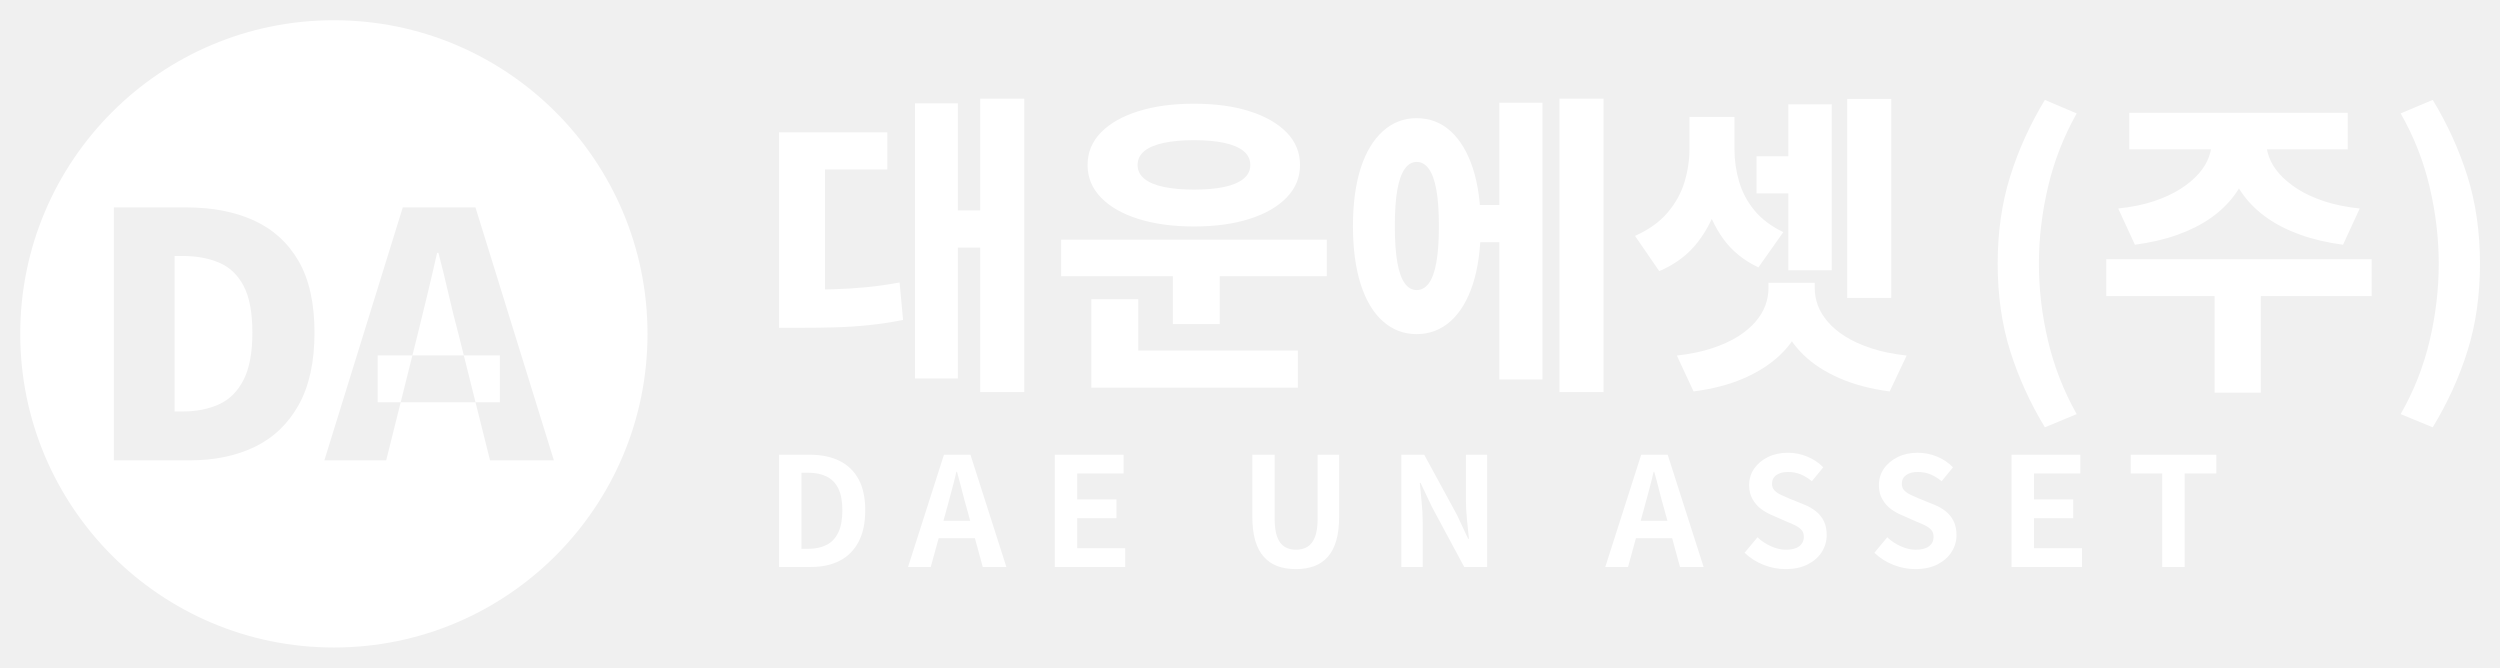
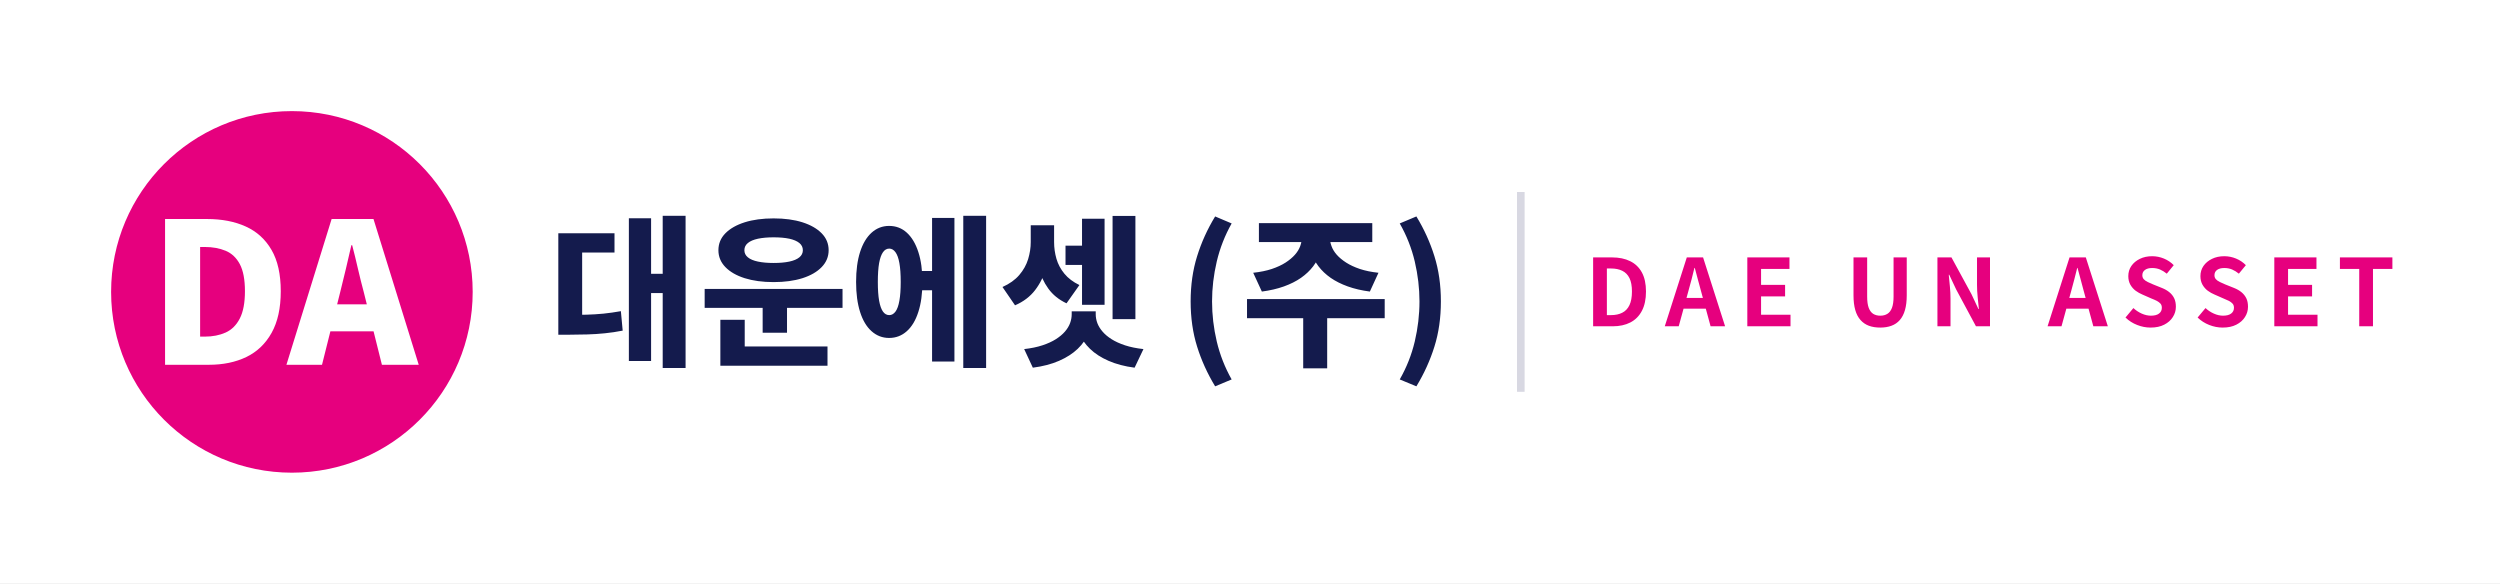
- <svg xmlns="http://www.w3.org/2000/svg" viewBox="0 0 494.2 132" width="494.2" height="132" role="img" aria-label="대운에셋 주식회사 DAE UN ASSET">
-   <path fill-rule="evenodd" d="M4 66A62 62 0 1 0 128 66A62 62 0 1 0 4 66ZM22.51 91V41H36.87Q44.52 41 50.19 43.58Q55.87 46.17 59.02 51.6Q62.17 57.04 62.17 65.77Q62.17 74.42 59.05 80.03Q55.93 85.63 50.4 88.32Q44.86 91 37.54 91ZM34.52 81.34H36.13Q40.16 81.34 43.28 79.93Q46.4 78.52 48.15 75.09Q49.89 71.67 49.89 65.77Q49.89 59.79 48.15 56.5Q46.4 53.21 43.28 51.91Q40.16 50.6 36.13 50.6H34.52ZM64.12 91 79.62 41H93.99L109.49 91H96.87L90.63 66.03Q89.62 62.28 88.65 58.05Q87.68 53.82 86.67 49.99H86.4Q85.53 53.89 84.52 58.08Q83.52 62.28 82.58 66.03L76.34 91ZM74.66 79.52V70.26H98.82V79.52Z" fill="#FFFFFF" />
-   <path d="M193.77 19.5H202.48V77.5H193.77ZM186.61 41.59H195.82V48.94H186.61ZM180.88 20.43H189.35V74.82H180.88ZM154 57.27H158.17Q161.53 57.27 164.77 57.18Q168 57.09 171.21 56.78Q174.41 56.47 177.83 55.84L178.52 63.25Q175.03 63.93 171.7 64.28Q168.38 64.62 165.05 64.71Q161.72 64.8 158.17 64.8H154ZM154 26.16H175.41V33.5H163.09V60.88H154ZM209.76 47.38H262.28V54.6H209.76ZM231.85 52.11H241.12V64.06H231.85ZM215.73 69.29H256.56V76.63H215.73ZM215.73 59.14H225.01V71.09H215.73ZM236.02 20.5Q242.31 20.5 247.01 21.99Q251.7 23.48 254.35 26.19Q256.99 28.9 256.99 32.63Q256.99 36.3 254.35 39.04Q251.7 41.78 247.01 43.27Q242.31 44.77 236.02 44.77Q229.74 44.77 225.01 43.27Q220.28 41.78 217.63 39.04Q214.99 36.3 214.99 32.63Q214.99 28.9 217.63 26.19Q220.28 23.48 225.01 21.99Q229.74 20.5 236.02 20.5ZM236.02 27.71Q232.6 27.71 230.08 28.24Q227.56 28.77 226.22 29.86Q224.88 30.95 224.88 32.63Q224.88 34.25 226.22 35.34Q227.56 36.43 230.08 36.96Q232.6 37.48 236.02 37.48Q239.51 37.48 242 36.96Q244.48 36.43 245.82 35.34Q247.16 34.25 247.16 32.63Q247.16 30.95 245.82 29.86Q244.48 28.77 242 28.24Q239.51 27.71 236.02 27.71ZM290.1 40.53H299.25V47.88H290.1ZM308.27 19.5H316.98V77.5H308.27ZM296.39 20.31H304.91V75.01H296.39ZM280.02 23.36Q283.94 23.36 286.77 25.94Q289.6 28.52 291.16 33.28Q292.71 38.05 292.71 44.7Q292.71 51.36 291.16 56.15Q289.6 60.95 286.74 63.5Q283.88 66.05 280.02 66.05Q276.22 66.05 273.36 63.5Q270.5 60.95 268.97 56.15Q267.45 51.36 267.45 44.7Q267.45 38.05 268.97 33.28Q270.5 28.52 273.36 25.94Q276.22 23.36 280.02 23.36ZM280.08 32.01Q278.65 32.01 277.69 33.38Q276.72 34.75 276.22 37.52Q275.73 40.29 275.73 44.7Q275.73 49.06 276.22 51.86Q276.72 54.66 277.69 56Q278.65 57.34 280.08 57.34Q281.45 57.34 282.45 56Q283.44 54.66 283.94 51.86Q284.44 49.06 284.44 44.7Q284.44 40.29 283.94 37.52Q283.44 34.75 282.45 33.38Q281.45 32.01 280.08 32.01ZM347.23 30.89H355.94V38.23H347.23ZM365.15 19.56H373.86V58.89H365.15ZM353.52 20.62H362.1V53.42H353.52ZM349.59 55.91H357.44V57.03Q357.44 60.76 356.07 64.12Q354.7 67.48 351.87 70.19Q349.03 72.89 344.77 74.76Q340.51 76.63 334.78 77.38L331.48 70.28Q335.41 69.85 338.42 68.85Q341.44 67.85 343.56 66.52Q345.67 65.18 347.01 63.62Q348.35 62.07 348.97 60.39Q349.59 58.71 349.59 57.03ZM350.96 55.91H358.74V57.03Q358.74 58.71 359.36 60.39Q359.99 62.07 361.33 63.62Q362.66 65.18 364.78 66.52Q366.89 67.85 369.91 68.85Q372.93 69.85 376.91 70.28L373.55 77.38Q367.89 76.63 363.63 74.76Q359.36 72.89 356.56 70.19Q353.76 67.48 352.36 64.12Q350.96 60.76 350.96 57.03ZM333.97 23.11H341.13V29.52Q341.13 34.56 339.82 39.32Q338.52 44.08 335.65 47.82Q332.79 51.55 328 53.6L323.21 46.63Q327.25 44.83 329.62 42.06Q331.98 39.29 332.98 36.02Q333.97 32.76 333.97 29.52ZM335.84 23.11H342.87V29.52Q342.87 32.76 343.78 35.87Q344.68 38.98 346.79 41.56Q348.91 44.14 352.52 45.89L347.6 52.86Q343.25 50.8 340.66 47.22Q338.08 43.65 336.96 39.07Q335.84 34.5 335.84 29.52ZM404.23 84.47Q399.82 77.19 397.36 69.35Q394.9 61.51 394.9 52.11Q394.9 42.77 397.36 34.9Q399.82 27.03 404.23 19.75L410.52 22.42Q406.66 29.27 404.86 36.92Q403.05 44.58 403.05 52.11Q403.05 59.76 404.86 67.39Q406.66 75.01 410.52 81.86ZM437.28 26.16H445.24V27.65Q445.24 30.7 444.34 33.5Q443.44 36.3 441.57 38.76Q439.71 41.22 436.94 43.15Q434.17 45.08 430.43 46.42Q426.7 47.75 422.03 48.38L418.73 41.22Q422.78 40.78 425.83 39.76Q428.88 38.73 431.06 37.33Q433.23 35.93 434.63 34.34Q436.03 32.76 436.66 31.01Q437.28 29.27 437.28 27.65ZM439.95 26.16H447.92V27.65Q447.92 29.27 448.54 31.01Q449.17 32.76 450.57 34.34Q451.97 35.93 454.14 37.33Q456.32 38.73 459.37 39.76Q462.42 40.78 466.47 41.22L463.17 48.38Q458.5 47.75 454.77 46.42Q451.03 45.08 448.26 43.15Q445.49 41.22 443.63 38.76Q441.76 36.3 440.86 33.5Q439.95 30.7 439.95 27.65ZM437.78 56.53H446.92V77.62H437.78ZM416.37 51.24H468.83V58.52H416.37ZM420.91 22.3H464.1V29.52H420.91ZM480.9 84.47 474.56 81.86Q478.48 75.01 480.28 67.39Q482.09 59.76 482.09 52.11Q482.09 44.58 480.28 36.92Q478.48 29.27 474.56 22.42L480.9 19.75Q485.32 27.03 487.78 34.9Q490.24 42.77 490.24 52.11Q490.24 61.51 487.78 69.35Q485.32 77.19 480.9 84.47Z" fill="#FFFFFF" />
-   <path d="M154 112.08V89.89H160.08Q163.49 89.89 165.93 91.09Q168.38 92.29 169.71 94.71Q171.04 97.14 171.04 100.88Q171.04 104.62 169.72 107.11Q168.4 109.6 166.01 110.84Q163.61 112.08 160.32 112.08ZM158.43 108.49H159.78Q161.88 108.49 163.39 107.72Q164.9 106.96 165.71 105.27Q166.52 103.58 166.52 100.88Q166.52 98.18 165.71 96.55Q164.9 94.92 163.39 94.19Q161.88 93.45 159.78 93.45H158.43ZM179.5 112.08 186.6 89.89H191.84L198.94 112.08H194.27L191.12 100.52Q190.61 98.78 190.15 96.91Q189.68 95.04 189.18 93.27H189.06Q188.64 95.07 188.14 96.93Q187.65 98.78 187.17 100.52L183.99 112.08ZM183.9 106.39V102.95H194.45V106.39ZM208.51 112.08V89.89H222.11V93.6H212.94V98.72H220.7V102.44H212.94V108.37H222.43V112.08ZM256.19 112.5Q254.12 112.5 252.54 111.92Q250.95 111.33 249.83 110.07Q248.7 108.82 248.13 106.84Q247.56 104.86 247.56 102.11V89.89H251.97V102.5Q251.97 104.8 252.48 106.15Q252.99 107.5 253.93 108.08Q254.87 108.67 256.19 108.67Q257.51 108.67 258.47 108.08Q259.42 107.5 259.95 106.15Q260.47 104.8 260.47 102.5V89.89H264.72V102.11Q264.72 104.86 264.16 106.84Q263.59 108.82 262.48 110.07Q261.37 111.33 259.78 111.92Q258.2 112.5 256.19 112.5ZM277.02 112.08V89.89H281.54L287.98 101.72L290.23 106.51H290.38Q290.2 104.77 289.99 102.71Q289.78 100.64 289.78 98.75V89.89H293.97V112.08H289.45L283.07 100.22L280.82 95.46H280.67Q280.82 97.26 281.03 99.26Q281.24 101.27 281.24 103.19V112.08ZM317.33 112.08 324.43 89.89H329.67L336.77 112.08H332.1L328.95 100.52Q328.44 98.78 327.98 96.91Q327.52 95.04 327.01 93.27H326.89Q326.47 95.07 325.97 96.93Q325.48 98.78 325 100.52L321.83 112.08ZM321.74 106.39V102.95H332.28V106.39ZM352.96 112.5Q350.74 112.5 348.62 111.66Q346.49 110.82 344.87 109.27L347.42 106.21Q348.59 107.32 350.1 107.99Q351.61 108.67 353.05 108.67Q354.79 108.67 355.68 107.98Q356.58 107.29 356.58 106.12Q356.58 105.28 356.15 104.79Q355.71 104.29 354.97 103.9Q354.22 103.52 353.23 103.13L350.29 101.84Q349.19 101.39 348.15 100.63Q347.12 99.86 346.45 98.69Q345.77 97.53 345.77 95.91Q345.77 94.08 346.76 92.64Q347.75 91.21 349.48 90.35Q351.22 89.5 353.44 89.5Q355.41 89.5 357.24 90.25Q359.07 91 360.42 92.38L358.17 95.13Q357.12 94.26 355.98 93.78Q354.85 93.3 353.44 93.3Q352 93.3 351.15 93.92Q350.29 94.53 350.29 95.64Q350.29 96.42 350.77 96.93Q351.25 97.44 352.03 97.81Q352.81 98.18 353.74 98.57L356.64 99.74Q357.99 100.28 358.99 101.09Q360 101.9 360.55 103.04Q361.1 104.17 361.1 105.79Q361.1 107.59 360.13 109.12Q359.16 110.64 357.35 111.57Q355.53 112.5 352.96 112.5ZM378.61 112.5Q376.39 112.5 374.27 111.66Q372.14 110.82 370.53 109.27L373.07 106.21Q374.24 107.32 375.75 107.99Q377.26 108.67 378.7 108.67Q380.44 108.67 381.34 107.98Q382.23 107.29 382.23 106.12Q382.23 105.28 381.8 104.79Q381.37 104.29 380.62 103.9Q379.87 103.52 378.88 103.13L375.95 101.84Q374.84 101.39 373.8 100.63Q372.77 99.86 372.1 98.69Q371.42 97.53 371.42 95.91Q371.42 94.08 372.41 92.64Q373.4 91.21 375.14 90.35Q376.87 89.5 379.09 89.5Q381.07 89.5 382.89 90.25Q384.72 91 386.07 92.38L383.82 95.13Q382.77 94.26 381.64 93.78Q380.5 93.3 379.09 93.3Q377.65 93.3 376.8 93.92Q375.95 94.53 375.95 95.64Q375.95 96.42 376.42 96.93Q376.9 97.44 377.68 97.81Q378.46 98.18 379.39 98.57L382.29 99.74Q383.64 100.28 384.65 101.09Q385.65 101.9 386.2 103.04Q386.76 104.17 386.76 105.79Q386.76 107.59 385.78 109.12Q384.81 110.64 383 111.57Q381.19 112.5 378.61 112.5ZM397.64 112.08V89.89H411.24V93.6H402.08V98.72H409.83V102.44H402.08V108.37H411.57V112.08ZM427.43 112.08V93.6H421.2V89.89H438.12V93.6H431.86V112.08Z" fill="#FFFFFF" />
+ <svg xmlns="http://www.w3.org/2000/svg" viewBox="0 0 325.8 76" width="325.8" height="76" role="img" aria-label="대운에셋 주식회사 DAE UN ASSET">
+   <rect width="325.8" height="76" fill="#FFFFFF" />
+   <g transform="translate(12 12) scale(0.62)">
+     <circle cx="42" cy="42" r="38" fill="#E6007E" />
+     <path d="M15.34 57.32V26.68H24.15Q28.84 26.68 32.31 28.26Q35.79 29.84 37.72 33.18Q39.66 36.51 39.66 41.86Q39.66 47.16 37.74 50.6Q35.83 54.03 32.44 55.68Q29.04 57.32 24.56 57.32ZM22.71 51.4H23.7Q26.16 51.4 28.08 50.54Q29.99 49.67 31.06 47.57Q32.13 45.48 32.13 41.86Q32.13 38.2 31.06 36.18Q29.99 34.16 28.08 33.36Q26.16 32.56 23.7 32.56H22.71ZM40.85 57.32 50.35 26.68H59.15L68.66 57.32H60.92L57.1 42.02Q56.48 39.72 55.88 37.13Q55.29 34.53 54.67 32.19H54.5Q53.97 34.58 53.35 37.15Q52.74 39.72 52.16 42.02L48.33 57.32ZM47.31 50.29V44.61H62.11V50.29Z" fill="#FFFFFF" />
+     <path d="M119.94 26H124.75V58H119.94ZM115.99 38.19H121.07V42.24H115.99ZM112.83 26.52H117.5V56.52H112.83ZM98 46.84H100.3Q102.15 46.84 103.94 46.79Q105.73 46.74 107.49 46.57Q109.26 46.39 111.15 46.05L111.53 50.14Q109.61 50.52 107.77 50.7Q105.93 50.89 104.09 50.94Q102.26 51 100.3 51H98ZM98 29.67H109.81V33.73H103.01V48.83H98ZM128.76 41.38H157.74V45.36H128.76ZM140.95 43.99H146.07V50.58H140.95ZM132.06 53.47H154.58V57.52H132.06ZM132.06 47.87H137.18V54.46H132.06ZM143.25 26.55Q146.72 26.55 149.31 27.37Q151.91 28.2 153.36 29.69Q154.82 31.18 154.82 33.24Q154.82 35.27 153.36 36.78Q151.91 38.29 149.31 39.12Q146.72 39.94 143.25 39.94Q139.79 39.94 137.18 39.12Q134.57 38.29 133.11 36.78Q131.65 35.27 131.65 33.24Q131.65 31.18 133.11 29.69Q134.57 28.2 137.18 27.37Q139.79 26.55 143.25 26.55ZM143.25 30.53Q141.36 30.53 139.97 30.82Q138.58 31.12 137.85 31.72Q137.11 32.32 137.11 33.24Q137.11 34.14 137.85 34.74Q138.58 35.34 139.97 35.63Q141.36 35.92 143.25 35.92Q145.18 35.92 146.55 35.63Q147.92 35.34 148.66 34.74Q149.4 34.14 149.4 33.24Q149.4 32.32 148.66 31.72Q147.92 31.12 146.55 30.82Q145.18 30.53 143.25 30.53ZM173.09 37.61H178.14V41.66H173.09ZM183.12 26H187.92V58H183.12ZM176.56 26.45H181.26V56.63H176.56ZM167.53 28.13Q169.69 28.13 171.25 29.55Q172.82 30.98 173.67 33.61Q174.53 36.23 174.53 39.91Q174.53 43.58 173.67 46.22Q172.82 48.87 171.24 50.27Q169.66 51.68 167.53 51.68Q165.43 51.68 163.85 50.27Q162.27 48.87 161.43 46.22Q160.59 43.58 160.59 39.91Q160.59 36.23 161.43 33.61Q162.27 30.98 163.85 29.55Q165.43 28.13 167.53 28.13ZM167.56 32.9Q166.77 32.9 166.24 33.66Q165.71 34.41 165.43 35.94Q165.16 37.47 165.16 39.91Q165.16 42.31 165.43 43.85Q165.71 45.4 166.24 46.14Q166.77 46.88 167.56 46.88Q168.32 46.88 168.87 46.14Q169.42 45.4 169.69 43.85Q169.97 42.31 169.97 39.91Q169.97 37.47 169.69 35.94Q169.42 34.41 168.87 33.66Q168.32 32.9 167.56 32.9ZM204.61 32.28H209.42V36.33H204.61ZM214.5 26.03H219.3V47.73H214.5ZM208.08 26.62H212.82V44.71H208.08ZM205.91 46.09H210.24V46.7Q210.24 48.76 209.48 50.62Q208.73 52.47 207.17 53.97Q205.61 55.46 203.25 56.49Q200.9 57.52 197.74 57.93L195.92 54.02Q198.09 53.78 199.75 53.23Q201.42 52.68 202.58 51.94Q203.75 51.2 204.49 50.34Q205.23 49.48 205.57 48.56Q205.91 47.63 205.91 46.7ZM206.67 46.09H210.96V46.7Q210.96 47.63 211.3 48.56Q211.65 49.48 212.39 50.34Q213.12 51.2 214.29 51.94Q215.46 52.68 217.12 53.23Q218.79 53.78 220.99 54.02L219.13 57.93Q216.01 57.52 213.66 56.49Q211.3 55.46 209.76 53.97Q208.21 52.47 207.44 50.62Q206.67 48.76 206.67 46.7ZM197.3 27.99H201.24V31.53Q201.24 34.31 200.52 36.94Q199.8 39.56 198.22 41.62Q196.64 43.68 194 44.82L191.36 40.97Q193.59 39.97 194.89 38.45Q196.2 36.92 196.75 35.12Q197.3 33.31 197.3 31.53ZM198.33 27.99H202.21V31.53Q202.21 33.31 202.7 35.03Q203.2 36.75 204.37 38.17Q205.54 39.6 207.53 40.56L204.82 44.4Q202.41 43.27 200.99 41.3Q199.56 39.32 198.94 36.8Q198.33 34.27 198.33 31.53ZM236.06 61.85Q233.62 57.83 232.27 53.5Q230.91 49.18 230.91 43.99Q230.91 38.84 232.27 34.5Q233.62 30.15 236.06 26.14L239.53 27.61Q237.4 31.39 236.4 35.61Q235.41 39.84 235.41 43.99Q235.41 48.21 236.4 52.42Q237.4 56.63 239.53 60.4ZM254.29 29.67H258.69V30.5Q258.69 32.18 258.19 33.73Q257.69 35.27 256.66 36.63Q255.63 37.98 254.1 39.05Q252.58 40.11 250.52 40.85Q248.45 41.59 245.88 41.93L244.06 37.98Q246.29 37.74 247.97 37.18Q249.66 36.61 250.86 35.84Q252.06 35.06 252.83 34.19Q253.61 33.31 253.95 32.35Q254.29 31.39 254.29 30.5ZM255.77 29.67H260.16V30.5Q260.16 31.39 260.51 32.35Q260.85 33.31 261.62 34.19Q262.39 35.06 263.6 35.84Q264.8 36.61 266.48 37.18Q268.16 37.74 270.39 37.98L268.58 41.93Q266 41.59 263.94 40.85Q261.88 40.11 260.35 39.05Q258.82 37.98 257.79 36.63Q256.76 35.27 256.27 33.73Q255.77 32.18 255.77 30.5ZM254.57 46.43H259.61V58.07H254.57ZM242.76 43.51H271.7V47.53H242.76ZM245.26 27.55H269.09V31.53H245.26ZM278.36 61.85 274.86 60.4Q277.02 56.63 278.02 52.42Q279.01 48.21 279.01 43.99Q279.01 39.84 278.02 35.61Q277.02 31.39 274.86 27.61L278.36 26.14Q280.8 30.15 282.15 34.5Q283.51 38.84 283.51 43.99Q283.51 49.18 282.15 53.5Q280.8 57.83 278.36 61.85Z" fill="#141B4D" />
+     <rect x="299.51" y="21" width="1.6" height="42" fill="#D8D8E2" />
+     <path d="M315.51 49.23V34.75H319.48Q321.7 34.75 323.29 35.54Q324.89 36.32 325.75 37.9Q326.62 39.48 326.62 41.92Q326.62 44.36 325.76 45.98Q324.91 47.61 323.34 48.42Q321.78 49.23 319.63 49.23ZM318.4 46.88H319.28Q320.65 46.88 321.63 46.38Q322.62 45.89 323.15 44.78Q323.67 43.68 323.67 41.92Q323.67 40.16 323.15 39.1Q322.62 38.04 321.63 37.56Q320.65 37.08 319.28 37.08H318.4ZM330.57 49.23 335.2 34.75H338.62L343.25 49.23H340.2L338.15 41.69Q337.82 40.55 337.51 39.33Q337.21 38.11 336.88 36.96H336.8Q336.53 38.13 336.21 39.34Q335.88 40.55 335.57 41.69L333.5 49.23ZM333.44 45.52V43.27H340.32V45.52ZM347.92 49.23V34.75H356.78V37.18H350.81V40.52H355.86V42.94H350.81V46.8H357V49.23ZM375.87 49.5Q374.52 49.5 373.48 49.12Q372.45 48.74 371.72 47.92Q370.98 47.1 370.61 45.81Q370.24 44.52 370.24 42.72V34.75H373.11V42.98Q373.11 44.48 373.44 45.36Q373.78 46.24 374.39 46.62Q375.01 47 375.87 47Q376.73 47 377.35 46.62Q377.98 46.24 378.32 45.36Q378.66 44.48 378.66 42.98V34.75H381.43V42.72Q381.43 44.52 381.06 45.81Q380.69 47.1 379.97 47.92Q379.25 48.74 378.21 49.12Q377.18 49.5 375.87 49.5ZM387.88 49.23V34.75H390.83L395.03 42.47L396.49 45.59H396.59Q396.47 44.46 396.34 43.11Q396.2 41.77 396.2 40.54V34.75H398.93V49.23H395.98L391.82 41.49L390.36 38.39H390.26Q390.36 39.56 390.5 40.87Q390.63 42.18 390.63 43.43V49.23ZM411.03 49.23 415.65 34.75H419.07L423.7 49.23H420.65L418.6 41.69Q418.27 40.55 417.97 39.33Q417.67 38.11 417.33 36.96H417.26Q416.98 38.13 416.66 39.34Q416.34 40.55 416.03 41.69L413.96 49.23ZM413.9 45.52V43.27H420.77V45.52ZM432.69 49.5Q431.24 49.5 429.86 48.95Q428.47 48.41 427.41 47.39L429.07 45.4Q429.84 46.12 430.82 46.56Q431.81 47 432.75 47Q433.88 47 434.46 46.55Q435.05 46.1 435.05 45.34Q435.05 44.79 434.77 44.47Q434.48 44.15 434 43.89Q433.51 43.64 432.86 43.39L430.95 42.55Q430.23 42.25 429.55 41.76Q428.88 41.26 428.44 40.5Q428 39.73 428 38.68Q428 37.49 428.64 36.55Q429.29 35.61 430.42 35.06Q431.55 34.5 433 34.5Q434.29 34.5 435.48 34.99Q436.67 35.48 437.55 36.38L436.09 38.17Q435.4 37.61 434.66 37.29Q433.92 36.98 433 36.98Q432.06 36.98 431.51 37.38Q430.95 37.78 430.95 38.5Q430.95 39.01 431.26 39.34Q431.57 39.68 432.08 39.92Q432.59 40.16 433.2 40.42L435.09 41.18Q435.97 41.53 436.62 42.06Q437.28 42.59 437.64 43.33Q438 44.07 438 45.12Q438 46.3 437.36 47.29Q436.73 48.29 435.55 48.89Q434.37 49.5 432.69 49.5ZM447.84 49.5Q446.4 49.5 445.01 48.95Q443.63 48.41 442.57 47.39L444.23 45.4Q444.99 46.12 445.98 46.56Q446.97 47 447.9 47Q449.04 47 449.62 46.55Q450.21 46.1 450.21 45.34Q450.21 44.79 449.92 44.47Q449.64 44.15 449.15 43.89Q448.66 43.64 448.02 43.39L446.11 42.55Q445.38 42.25 444.71 41.76Q444.04 41.26 443.6 40.5Q443.16 39.73 443.16 38.68Q443.16 37.49 443.8 36.55Q444.45 35.61 445.58 35.06Q446.71 34.5 448.16 34.5Q449.45 34.5 450.64 34.99Q451.83 35.48 452.71 36.38L451.24 38.17Q450.56 37.61 449.82 37.29Q449.08 36.98 448.16 36.98Q447.22 36.98 446.66 37.38Q446.11 37.78 446.11 38.5Q446.11 39.01 446.42 39.34Q446.73 39.68 447.24 39.92Q447.75 40.16 448.35 40.42L450.25 41.18Q451.13 41.53 451.78 42.06Q452.43 42.59 452.8 43.33Q453.16 44.07 453.16 45.12Q453.16 46.3 452.52 47.29Q451.89 48.29 450.71 48.89Q449.52 49.5 447.84 49.5ZM458.69 49.23V34.75H467.55V37.18H461.58V40.52H466.63V42.94H461.58V46.8H467.77V49.23ZM476.54 49.23V37.18H472.48V34.75H483.51V37.18H479.43V49.23Z" fill="#E6007E" />
+   </g>
</svg>
